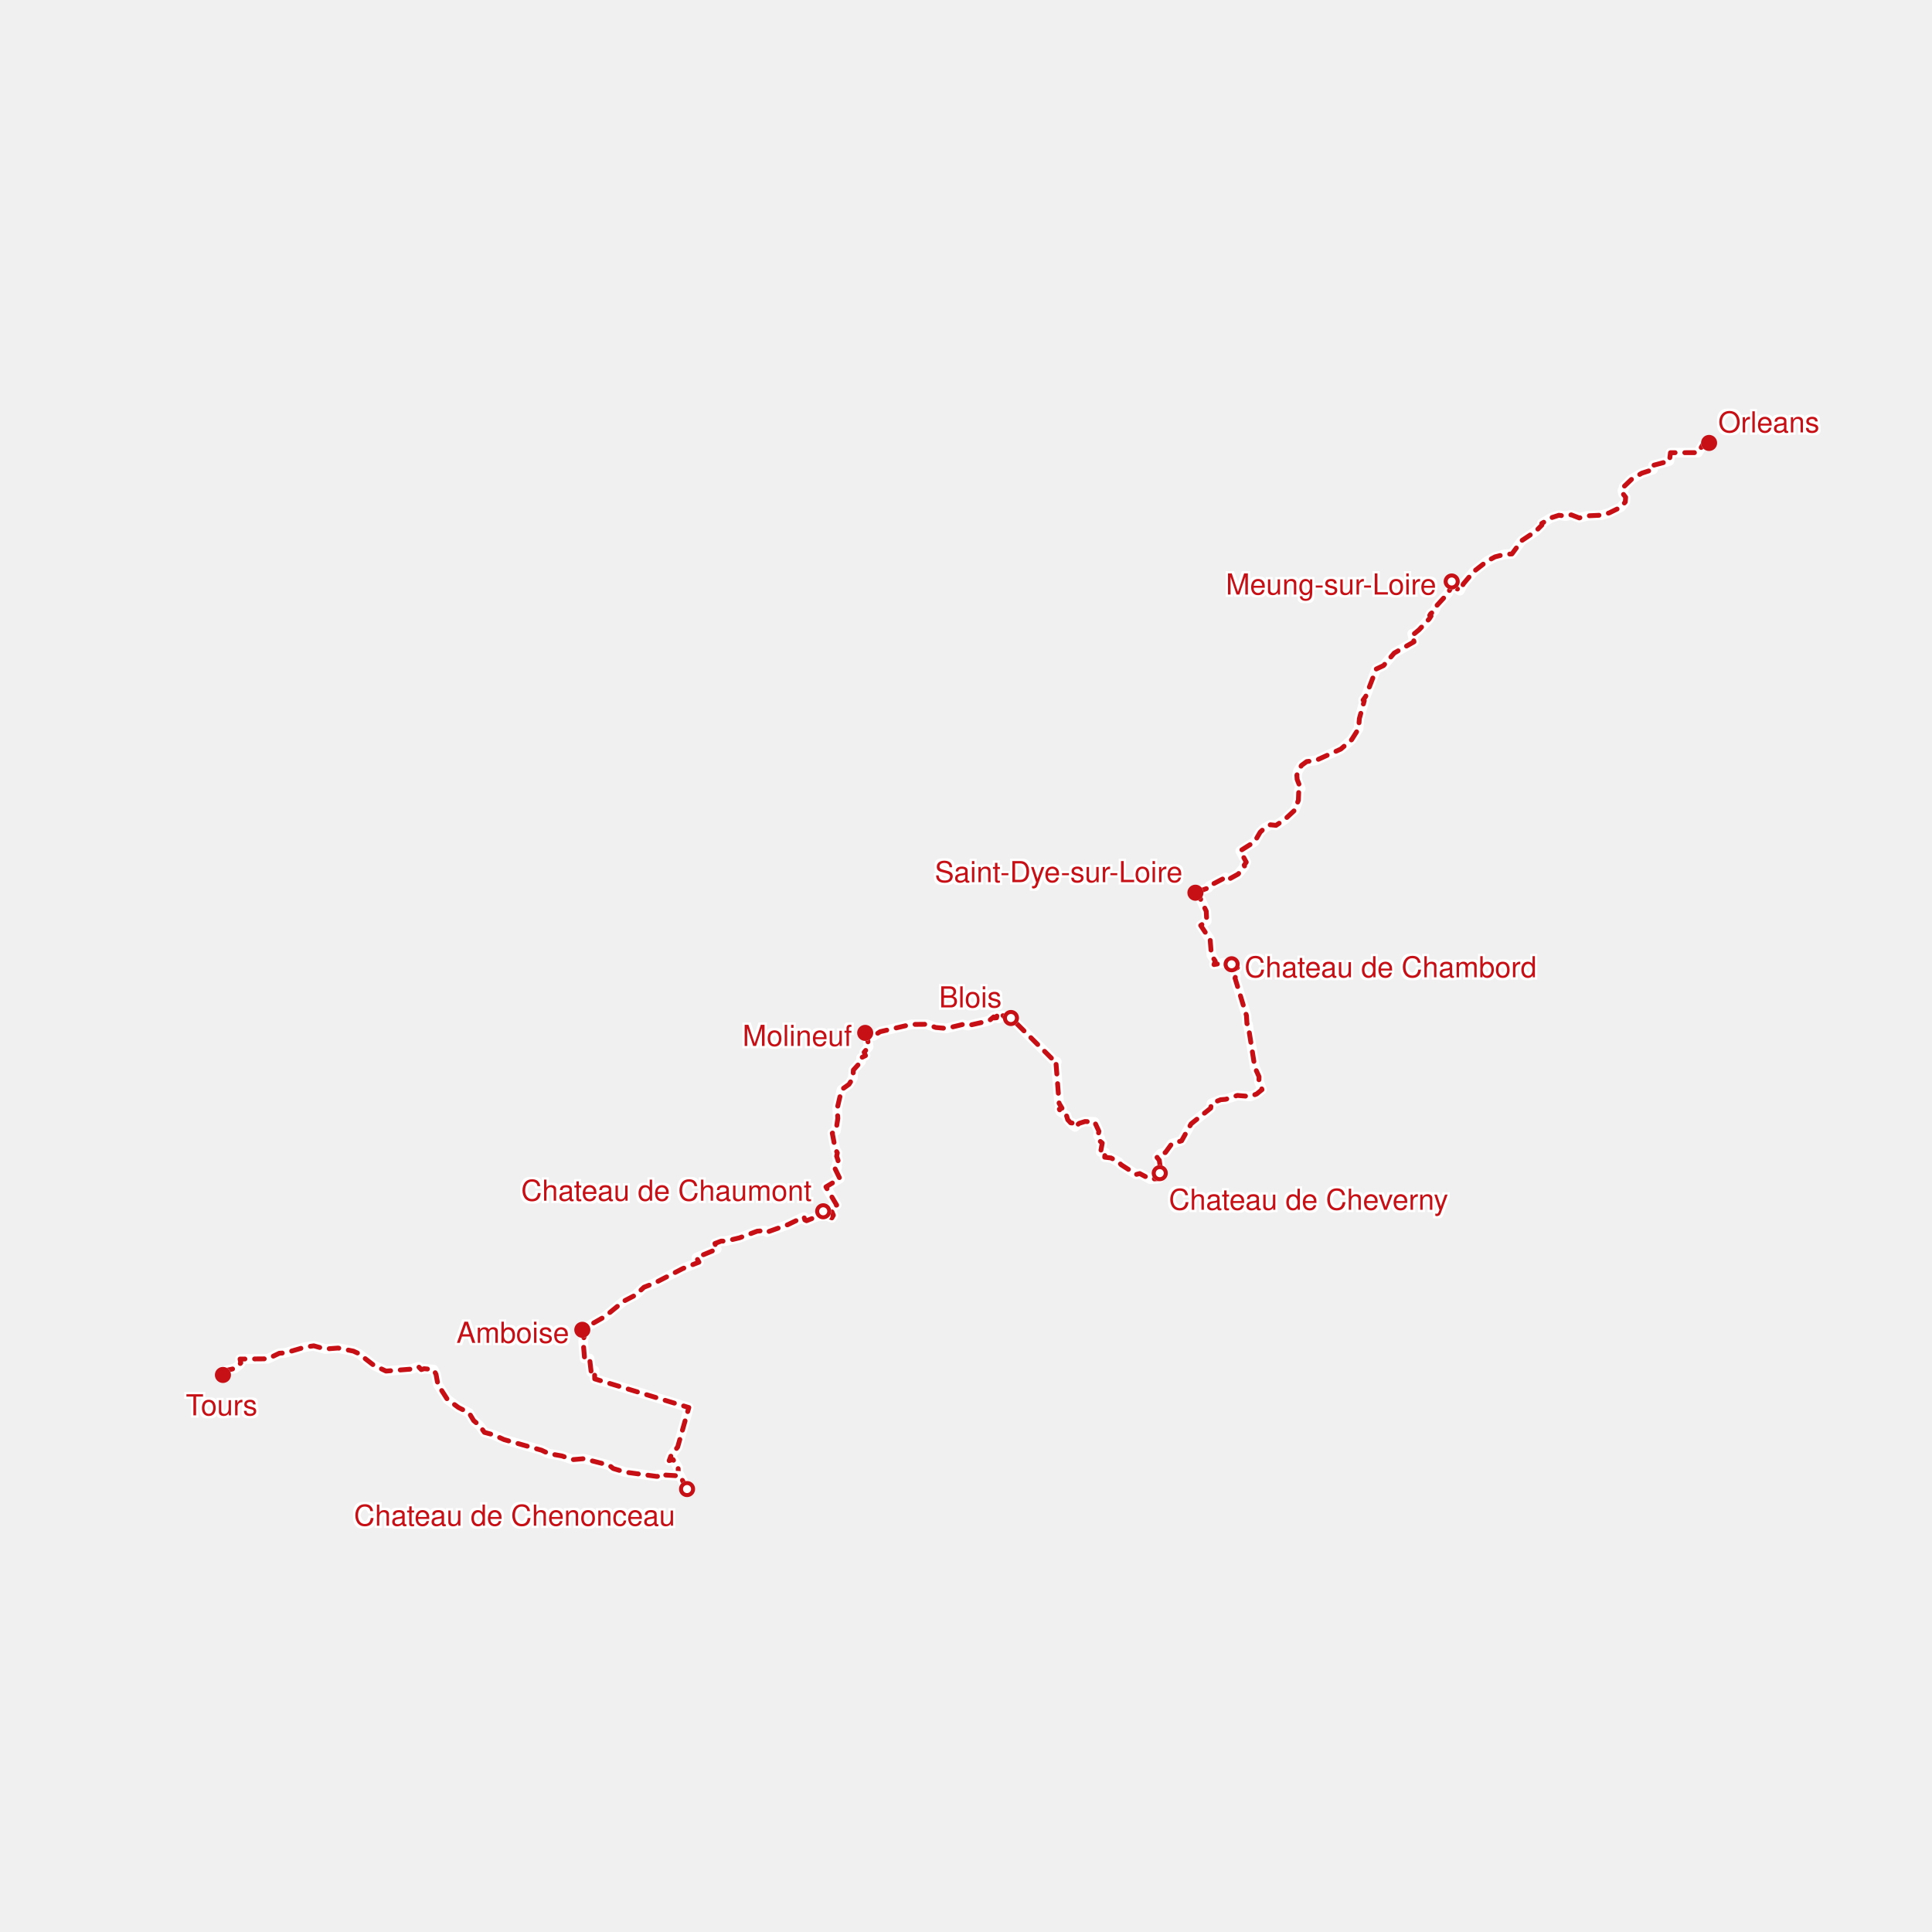
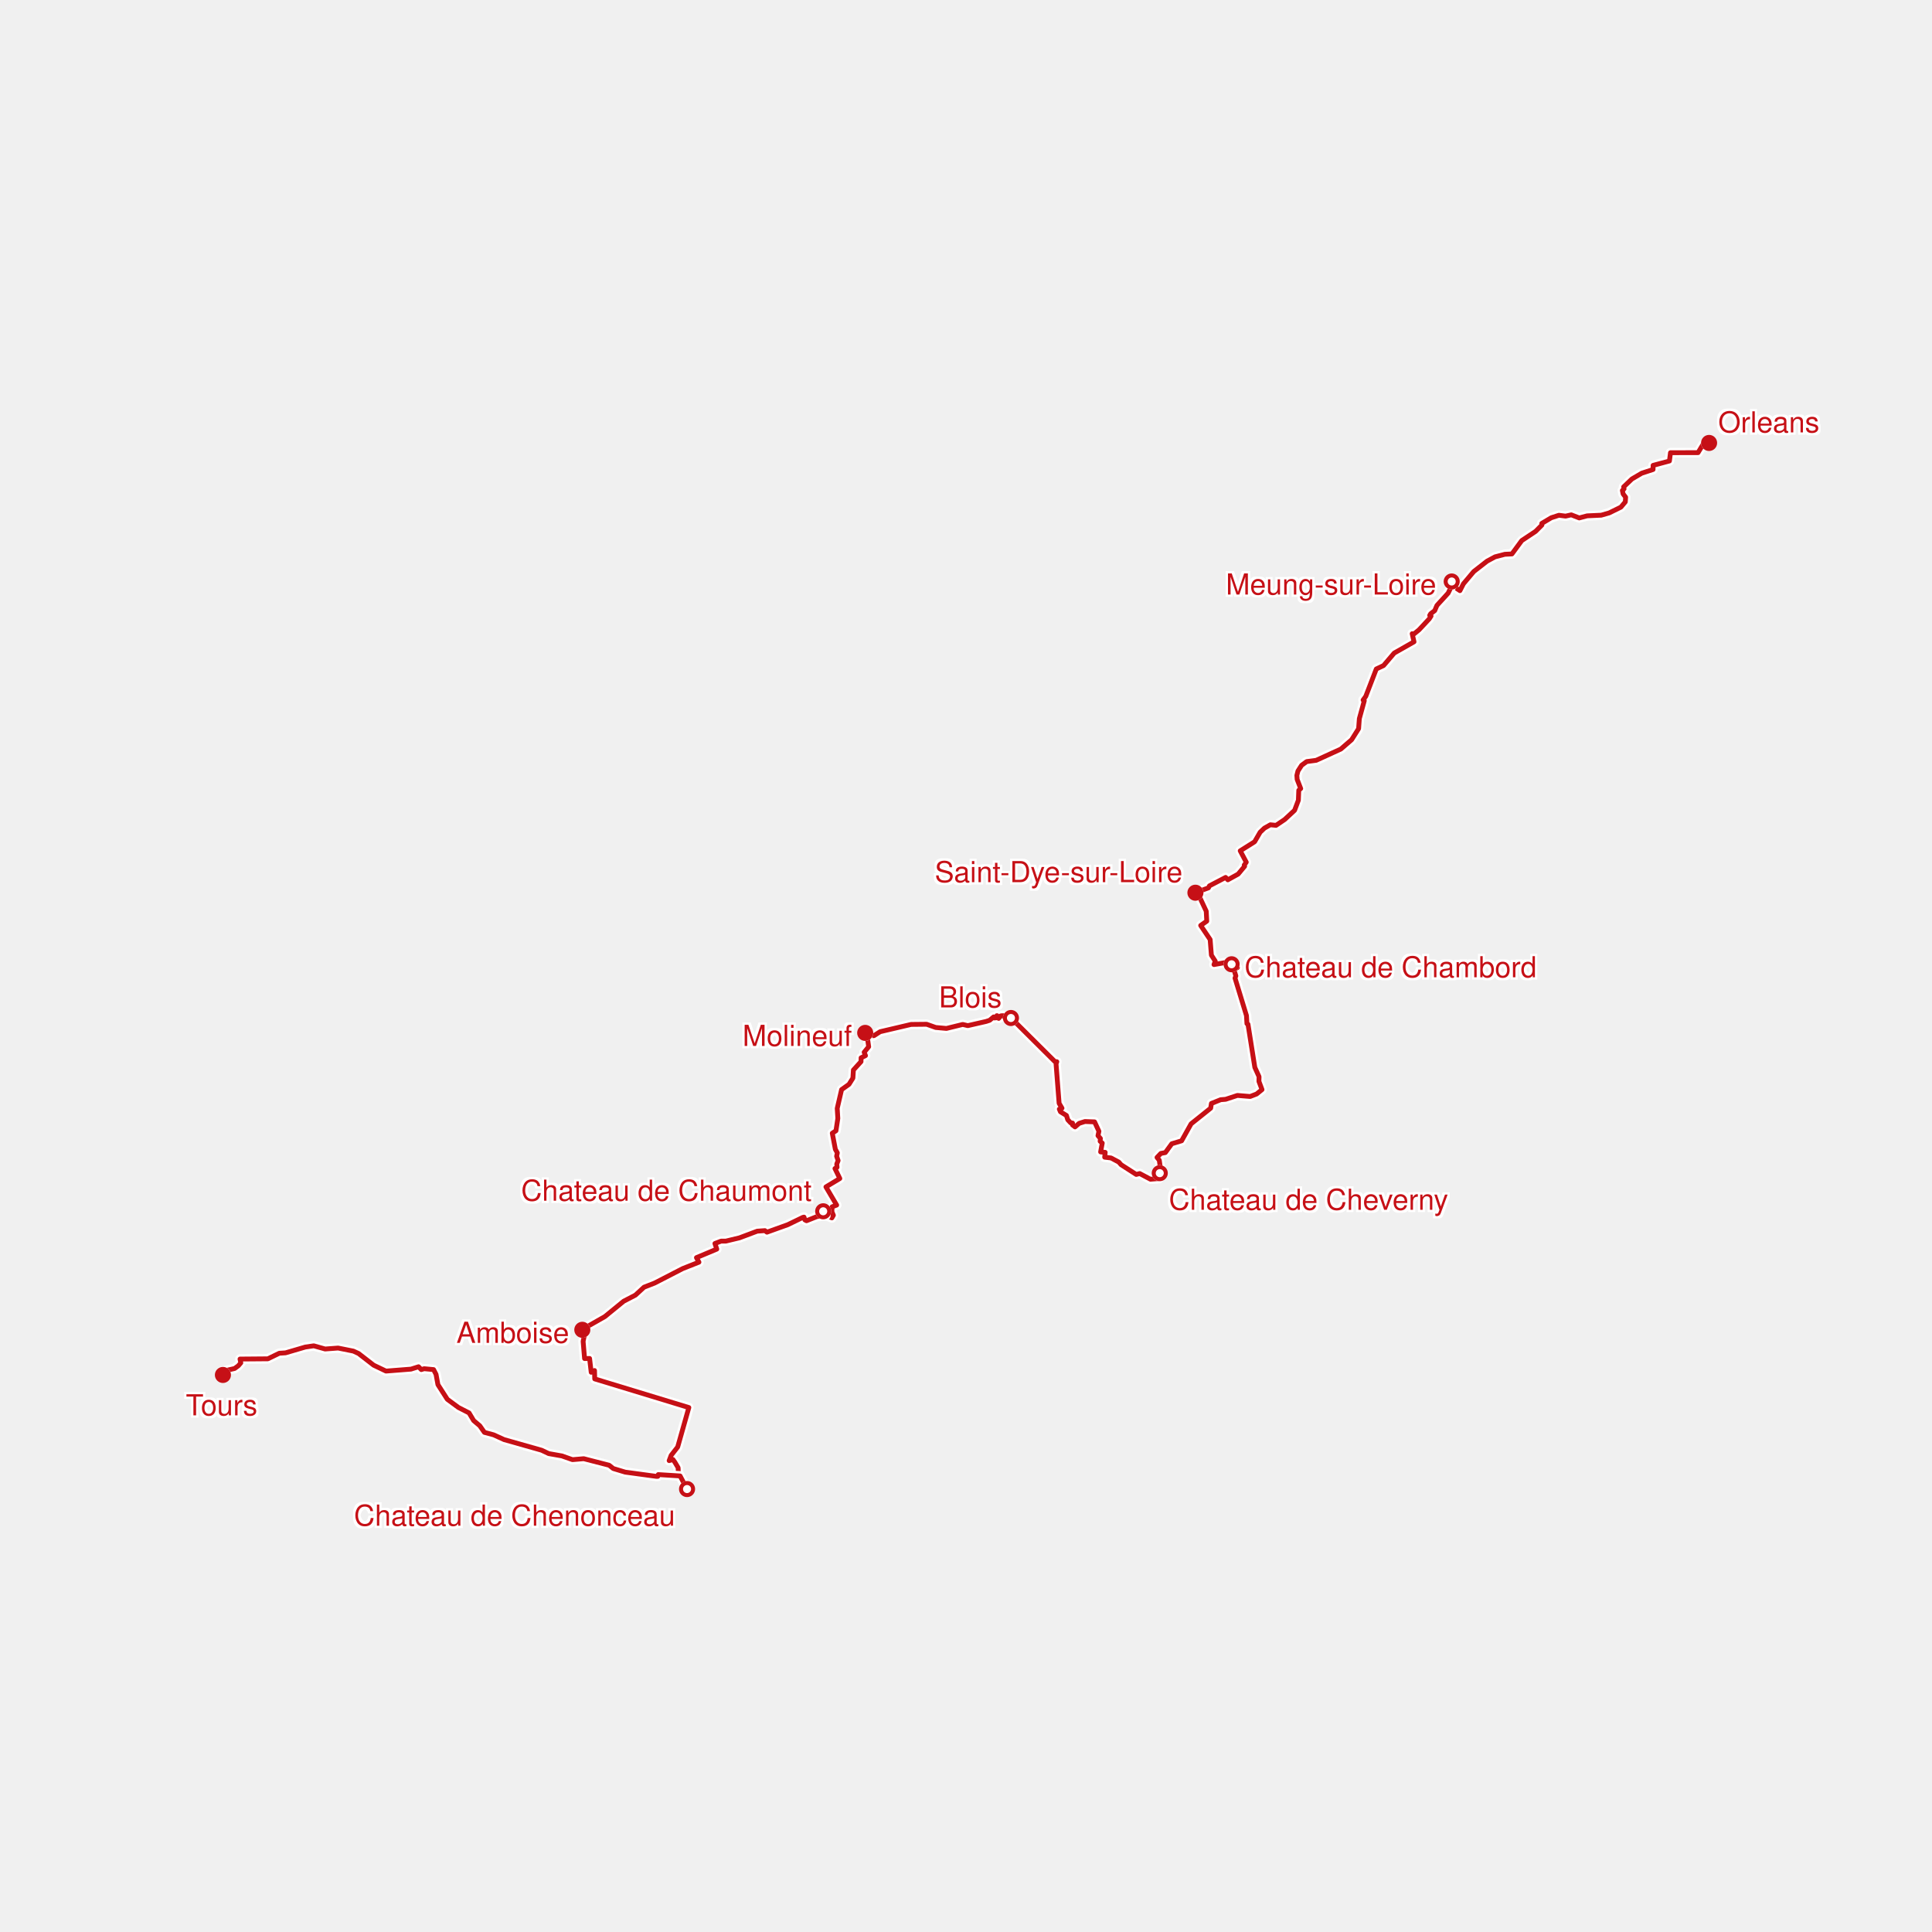
<svg xmlns="http://www.w3.org/2000/svg" version="1.1" viewBox="0 0 1200 1200">
  <style>
    .lineBackground {
      fill: none;
      stroke-width: 6;
      stroke: #FFFFFF;
      stroke-linejoin: round;
      stroke-linecap: round;
    }
  </style>
  <style>
    .line {
      fill: none;
      stroke-width: 3;
      stroke: #C61016;
      stroke-linejoin: round;
-       stroke-dasharray: 6 6;
      stroke-linecap: round;
    }
  </style>
  <style>
    .flying {
      stroke-dasharray: 2 8;
    }
  </style>
  <style>
    .ferry {
-       stroke-dasharray: 2 12;
+       stroke-dasharray: 2 8;
    }
  </style>
  <style>
    .stage {
      r: 5;
      fill: #C61016;
    }
  </style>
  <style>
    .home {
      fill: #C61016;
    }
  </style>
  <style>
    .partialAttendance {
      opacity: 0.5;
    }
  </style>
  <style>
    .dayStop {
      r: 3.75;
      fill: none;
      stroke: #C61016;
      stroke-width: 2.5;
    }
  </style>
  <defs>
    <filter id="whiteOutlineEffect" width="200%" height="200%" x="-50%" y="-50%" color-interpolation-filters="sRGB">
      <feMorphology id="SvgjsFeMorphology1036" result="SvgjsFeMorphology1036" in="SourceAlpha" radius="1" operator="dilate" />
      <feColorMatrix id="SvgjsFeColorMatrix1037" result="SvgjsFeColorMatrix1037" in="SvgjsFeMorphology1036" values="-1 0 0 0 1 0 -1 0 0 1 0 0 -1 0 1 0 0 0 1 0" type="matrix" />
      <feMerge id="SvgjsFeMerge1038" result="SvgjsFeMerge1038" in="SourceGraphic">
        <feMergeNode id="SvgjsFeMergeNode1039" result="SvgjsFeMergeNode1039" in="SvgjsFeColorMatrix1037" />
        <feMergeNode id="SvgjsFeMergeNode1040" result="SvgjsFeMergeNode1040" in="SourceGraphic" />
      </feMerge>
    </filter>
    <mask id="SvgjsMask1041">
      <rect width="1200" height="1200" x="0" y="0" fill="white" />
      <circle r="5" cx="1061.538" cy="275.123" fill="black" />
      <circle r="5" cx="901.677" cy="361.171" fill="black" />
      <circle r="5" cx="742.499" cy="554.487" fill="black" />
      <circle r="5" cx="764.971" cy="598.924" fill="black" />
      <circle r="5" cx="720.347" cy="728.67" fill="black" />
      <circle r="5" cx="627.918" cy="632.3" fill="black" />
      <circle r="5" cx="537.395" cy="641.549" fill="black" />
      <circle r="5" cx="511.305" cy="752.353" fill="black" />
      <circle r="5" cx="361.689" cy="825.966" fill="black" />
      <circle r="5" cx="426.738" cy="924.877" fill="black" />
      <circle r="5" cx="138.462" cy="854.001" fill="black" />
    </mask>
  </defs>
  <style>
    .label {
-       font-family: Helvetica;
+       font-family: Helvetica Neue, Helvetica, sans-serif;
      font-size: 18px;
      fill: #C61016;
      filter: url(#whiteOutlineEffect);
    }
  </style>
  <style>
    .labelRect {
      display: none;
    }
  </style>
  <style>
    .elevationMarker {
      fill: #C61016;
    }
  </style>
  <path d="M1061.538 275.127L1057.593 276.324L1054.692 281.148L1037.561 281.182L1036.925 286.321L1026.77 289.054L1026.755 291.607L1019.727 293.911L1013.63 297.49L1008.473 302.414L1008.73 303.644L1007.693 304.649L1008.14 306.783L1009.715 308.838L1009.503 311.728L1006.769 315.002L999.483 318.581L994.576 319.992L985.791 320.398L980.891 321.696L975.953 319.777L972.409 320.568L968.267 320.037L963.518 321.584L957.619 325.105L957.71 326.11L953.749 330.071L945.184 335.771L939.087 344.065L934.687 344.279L928.606 345.87L923.638 348.544L915.375 354.986L908.984 362.578L906.787 366.864L902.16 363.774L901.698 361.168 " class="lineBackground" />
  <path d="M1061.538 275.127L1057.593 276.324L1054.692 281.148L1037.561 281.182L1036.925 286.321L1026.77 289.054L1026.755 291.607L1019.727 293.911L1013.63 297.49L1008.473 302.414L1008.73 303.644L1007.693 304.649L1008.14 306.783L1009.715 308.838L1009.503 311.728L1006.769 315.002L999.483 318.581L994.576 319.992L985.791 320.398L980.891 321.696L975.953 319.777L972.409 320.568L968.267 320.037L963.518 321.584L957.619 325.105L957.71 326.11L953.749 330.071L945.184 335.771L939.087 344.065L934.687 344.279L928.606 345.87L923.638 348.544L915.375 354.986L908.984 362.578L906.787 366.864L902.16 363.774L901.698 361.168 " class="line bicycling" mask="url(#SvgjsMask1041)" />
  <path d="M901.698 361.168L901.925 363.322L899.464 368.409L892.504 376.033L891.126 379.27L888.627 381.187L888.021 382.202L888.847 382.653L887.718 384.4L881.364 391.211L878.206 393.781L877.131 393.601L878.267 398.64L865.983 405.618L859.364 413.383L854.85 415.513L848.307 432.494L846.649 434.804L847.391 435.209L844.316 446.35L843.854 452.59L839.522 459.46L832.82 465.259L817.499 472.251L811.6 473.028L808.449 475.347L806.185 478.871L805.503 481.607L805.685 484.106L807.897 489.801L806.692 490.848L806.45 497.038L804.087 503.306L797.938 509.011L792.568 512.645L789.039 512.285L785.351 514.378L782.708 516.887L779.255 522.838L770.326 528.462L774.075 535.526L772.81 537.325L773.067 538.067L769.023 542.926L762.616 546.468L761.253 544.983L751.204 550.223L750.59 551.471L742.479 554.44 " class="lineBackground" />
  <path d="M901.698 361.168L901.925 363.322L899.464 368.409L892.504 376.033L891.126 379.27L888.627 381.187L888.021 382.202L888.847 382.653L887.718 384.4L881.364 391.211L878.206 393.781L877.131 393.601L878.267 398.64L865.983 405.618L859.364 413.383L854.85 415.513L848.307 432.494L846.649 434.804L847.391 435.209L844.316 446.35L843.854 452.59L839.522 459.46L832.82 465.259L817.499 472.251L811.6 473.028L808.449 475.347L806.185 478.871L805.503 481.607L805.685 484.106L807.897 489.801L806.692 490.848L806.45 497.038L804.087 503.306L797.938 509.011L792.568 512.645L789.039 512.285L785.351 514.378L782.708 516.887L779.255 522.838L770.326 528.462L774.075 535.526L772.81 537.325L773.067 538.067L769.023 542.926L762.616 546.468L761.253 544.983L751.204 550.223L750.59 551.471L742.479 554.44 " class="line bicycling" mask="url(#SvgjsMask1041)" />
  <path d="M742.479 554.44L743.774 554.361L749.219 565.974L749.538 572.145L745.766 574.82L751.643 583.574L752.415 593.26L754.816 596.99L754.036 599.114L761.564 597.766L765.002 599.743L765.684 599.192L764.987 598.878 " class="lineBackground" />
  <path d="M742.479 554.44L743.774 554.361L749.219 565.974L749.538 572.145L745.766 574.82L751.643 583.574L752.415 593.26L754.816 596.99L754.036 599.114L761.564 597.766L765.002 599.743L765.684 599.192L764.987 598.878 " class="line bicycling" mask="url(#SvgjsMask1041)" />
  <path d="M764.987 598.878L767.032 600.743L768.569 601.024L766.358 602.057L767.615 606.146L767.092 607.528L774.203 630.809L774.499 635.806L775.142 636.154L779.399 662.97L782.019 668.76L781.936 671.644L783.859 676.772L780.504 679.498L776.498 681.046L768.569 680.395L761.261 682.796L758.171 683.054L752.43 685.354L751.976 688.304L739.814 698.029L733.922 708.571L727.818 710.41L723.826 715.882L721.009 716.42L718.646 718.909L720.063 720.669L721.327 729.705L720.32 728.842 " class="lineBackground" />
  <path d="M764.987 598.878L767.032 600.743L768.569 601.024L766.358 602.057L767.615 606.146L767.092 607.528L774.203 630.809L774.499 635.806L775.142 636.154L779.399 662.97L782.019 668.76L781.936 671.644L783.859 676.772L780.504 679.498L776.498 681.046L768.569 680.395L761.261 682.796L758.171 683.054L752.43 685.354L751.976 688.304L739.814 698.029L733.922 708.571L727.818 710.41L723.826 715.882L721.009 716.42L718.646 718.909L720.063 720.669L721.327 729.705L720.32 728.842 " class="line bicycling" mask="url(#SvgjsMask1041)" />
  <path d="M720.32 728.842L719.729 732.036L714.58 732.451L707.885 728.909L705.742 729.469L696.305 723.405L694.882 721.779L690.05 719.223L686.135 718.752L686.453 715.747L683.62 715.478L684.628 709.973L683.31 708.862L683.484 707.113L681.985 705.375L682.56 702.661L679.856 696.818L673.881 696.594L670.269 697.738L667.717 699.936L666.141 698.724L666.164 697.558L665.013 697.423L663.211 695.506L662.385 692.836L658.659 690.548L657.97 688.899L659.621 688.316L657.834 685.287L655.933 660.759L656.402 659.446L655.228 659.379L627.957 632.258 " class="lineBackground" />
  <path d="M720.32 728.842L719.729 732.036L714.58 732.451L707.885 728.909L705.742 729.469L696.305 723.405L694.882 721.779L690.05 719.223L686.135 718.752L686.453 715.747L683.62 715.478L684.628 709.973L683.31 708.862L683.484 707.113L681.985 705.375L682.56 702.661L679.856 696.818L673.881 696.594L670.269 697.738L667.717 699.936L666.141 698.724L666.164 697.558L665.013 697.423L663.211 695.506L662.385 692.836L658.659 690.548L657.97 688.899L659.621 688.316L657.834 685.287L655.933 660.759L656.402 659.446L655.228 659.379L627.957 632.258 " class="line bicycling" mask="url(#SvgjsMask1041)" />
  <path d="M627.957 632.258L626.496 630.82L623.709 631.55L622.921 630.663L621.626 630.91L620.293 632.549L619.225 630.742L618.983 632.145L617.574 632.269L617.188 631.618L614.689 633.717L612.5 634.436L601.118 637.041L597.967 636.3L587.842 638.781L581.193 638.186L575.558 636.187L565.918 636.288L546.689 640.802L542.418 643.518L538.904 643.182L537.374 641.565 " class="lineBackground" />
  <path d="M627.957 632.258L626.496 630.82L623.709 631.55L622.921 630.663L621.626 630.91L620.293 632.549L619.225 630.742L618.983 632.145L617.574 632.269L617.188 631.618L614.689 633.717L612.5 634.436L601.118 637.041L597.967 636.3L587.842 638.781L581.193 638.186L575.558 636.187L565.918 636.288L546.689 640.802L542.418 643.518L538.904 643.182L537.374 641.565 " class="line bicycling" mask="url(#SvgjsMask1041)" />
  <path d="M537.374 641.565L538.548 643.013L539.548 650.141L536.746 653.576L537.571 655.664L534.83 657.022L534.799 659.39L530.059 664.597L529.756 669.624L527.332 673.495L522.72 676.783L520.017 688.439L520.388 694.676L519.236 702.325L516.949 703.85L518.85 713.83L520.085 716.061L519.645 718.147L520.569 720.849L519.714 723.035L519.91 725.008L518.615 725.792L521.63 732.003L513.004 737.204L519.668 748.5L516.821 749.587L516.699 752.568L517.623 754.82L516.699 756.456L513.284 755.022L511.444 752.4 " class="lineBackground" />
  <path d="M537.374 641.565L538.548 643.013L539.548 650.141L536.746 653.576L537.571 655.664L534.83 657.022L534.799 659.39L530.059 664.597L529.756 669.624L527.332 673.495L522.72 676.783L520.017 688.439L520.388 694.676L519.236 702.325L516.949 703.85L518.85 713.83L520.085 716.061L519.645 718.147L520.569 720.849L519.714 723.035L519.91 725.008L518.615 725.792L521.63 732.003L513.004 737.204L519.668 748.5L516.821 749.587L516.699 752.568L517.623 754.82L516.699 756.456L513.284 755.022L511.444 752.4 " class="line bicycling" mask="url(#SvgjsMask1041)" />
  <path d="M511.444 752.4L512.92 755.067L507.543 755.593L500.947 758.226L499.917 757.7L499.38 755.974L498.607 756.165L489.3 760.68L476.365 765.329L475.1 764.366L470.329 764.702L459.279 768.847L450.797 770.886L447.897 770.886L444.05 772.353L445.208 775.848L432.584 781.134L434.129 783.957L424.019 787.955L406.608 796.924L400.004 799.51L394.672 804.414L387.372 808.209L375.671 817.769L361.138 826.017L361.827 826.084 " class="lineBackground" />
  <path d="M511.444 752.4L512.92 755.067L507.543 755.593L500.947 758.226L499.917 757.7L499.38 755.974L498.607 756.165L489.3 760.68L476.365 765.329L475.1 764.366L470.329 764.702L459.279 768.847L450.797 770.886L447.897 770.886L444.05 772.353L445.208 775.848L432.584 781.134L434.129 783.957L424.019 787.955L406.608 796.924L400.004 799.51L394.672 804.414L387.372 808.209L375.671 817.769L361.138 826.017L361.827 826.084 " class="line bicycling" mask="url(#SvgjsMask1041)" />
  <path d="M361.827 826.084L363.486 826.778L362.191 833.157L363.092 843.82L366.205 843.775L367.204 852.345L369.272 851.259L369.393 856.461L427.858 874.254L420.921 898.749L416.877 903.924L415.628 907.221L417.983 906.517L419.157 908.182L421.201 911.624L421.315 914.653L426.677 924.754 " class="lineBackground" />
  <path d="M361.827 826.084L363.486 826.778L362.191 833.157L363.092 843.82L366.205 843.775L367.204 852.345L369.272 851.259L369.393 856.461L427.858 874.254L420.921 898.749L416.877 903.924L415.628 907.221L417.983 906.517L419.157 908.182L421.201 911.624L421.315 914.653L426.677 924.754 " class="line bicycling" mask="url(#SvgjsMask1041)" />
  <path d="M426.677 924.754L422.421 916.742L408.857 915.893L408.577 916.988L407.797 917.011L388.349 914.373L380.897 912.127L378.36 910.093L362.562 906.025L355.587 906.618L348.968 904.293L340.804 902.851L336.389 900.761L313.109 894.166L306.566 891.193L300.871 889.673L298.001 885.57L294.191 882.35L291.344 877.587L284.732 874.21L277.833 869.122L272.002 860.018L270.835 853.642L269.306 850.678L263.421 850.13L261.679 850.678L259.968 848.91L255.28 850.387L239.74 851.606L232.091 847.948L222.708 840.687L219.497 839.199L209.985 837.297L201.935 837.89L194.899 835.91L189.651 836.67L177.367 840.273L173.482 840.531L166.356 843.988L149.074 844.133L149.566 846.505L148.013 848.317L145.726 849.995L137.388 851.919L138.464 854 " class="lineBackground" />
  <path d="M426.677 924.754L422.421 916.742L408.857 915.893L408.577 916.988L407.797 917.011L388.349 914.373L380.897 912.127L378.36 910.093L362.562 906.025L355.587 906.618L348.968 904.293L340.804 902.851L336.389 900.761L313.109 894.166L306.566 891.193L300.871 889.673L298.001 885.57L294.191 882.35L291.344 877.587L284.732 874.21L277.833 869.122L272.002 860.018L270.835 853.642L269.306 850.678L263.421 850.13L261.679 850.678L259.968 848.91L255.28 850.387L239.74 851.606L232.091 847.948L222.708 840.687L219.497 839.199L209.985 837.297L201.935 837.89L194.899 835.91L189.651 836.67L177.367 840.273L173.482 840.531L166.356 843.988L149.074 844.133L149.566 846.505L148.013 848.317L145.726 849.995L137.388 851.919L138.464 854 " class="line bicycling" mask="url(#SvgjsMask1041)" />
  <circle r="5" cx="1061.538" cy="275.123" class="stage" />
  <circle r="5" cx="901.677" cy="361.171" class="stage dayStop" />
  <circle r="5" cx="742.499" cy="554.487" class="stage" />
  <circle r="5" cx="764.971" cy="598.924" class="stage dayStop" />
  <circle r="5" cx="720.347" cy="728.67" class="stage dayStop" />
  <circle r="5" cx="627.918" cy="632.3" class="stage dayStop" />
  <circle r="5" cx="537.395" cy="641.549" class="stage" />
  <circle r="5" cx="511.305" cy="752.353" class="stage dayStop" />
  <circle r="5" cx="361.689" cy="825.966" class="stage" />
  <circle r="5" cx="426.738" cy="924.877" class="stage dayStop" />
  <circle r="5" cx="138.462" cy="854.001" class="stage" />
  <rect width="39.06" height="18" x="583.201" y="610.443" opacity="0.2" fill="green" class="labelRect" />
  <text x="583.201" y="625.745" class="label">
    <tspan dy="0" x="583.201">Blois</tspan>
  </text>
  <rect width="156.24" height="18" x="580.602" y="532.63" opacity="0.2" fill="green" class="labelRect" />
  <text x="580.602" y="547.932" class="label">
    <tspan dy="0" x="580.602">Saint-Dye-sur-Loire</tspan>
  </text>
  <rect width="201.24" height="18" x="219.841" y="932.334" opacity="0.2" fill="green" class="labelRect" />
  <text x="219.841" y="947.635" class="label">
    <tspan dy="0" x="219.841">Chateau de Chenonceau</tspan>
  </text>
  <rect width="175.86" height="18" x="726.004" y="736.127" opacity="0.2" fill="green" class="labelRect" />
  <text x="726.004" y="751.428" class="label">
    <tspan dy="0" x="726.004">Chateau de Cheverny</tspan>
  </text>
  <rect width="182.88" height="18" x="772.971" y="591.724" opacity="0.2" fill="green" class="labelRect" />
  <text x="772.971" y="607.026" class="label">
    <tspan dy="0" x="772.971">Chateau de Chambord</tspan>
  </text>
  <rect width="70.2" height="18" x="283.489" y="818.766" opacity="0.2" fill="green" class="labelRect" />
  <text x="283.489" y="834.067" class="label">
    <tspan dy="0" x="283.489">Amboise</tspan>
  </text>
  <rect width="132.3" height="18" x="761.377" y="353.971" opacity="0.2" fill="green" class="labelRect" />
  <text x="761.377" y="369.273" class="label">
    <tspan dy="0" x="761.377">Meung-sur-Loire</tspan>
  </text>
  <rect width="181.98" height="18" x="323.668" y="730.496" opacity="0.2" fill="green" class="labelRect" />
  <text x="323.668" y="745.797" class="label">
    <tspan dy="0" x="323.668">Chateau de Chaumont</tspan>
  </text>
  <rect width="46.08" height="18" x="115.422" y="863.801" opacity="0.2" fill="green" class="labelRect" />
  <text x="115.422" y="879.103" class="label">
    <tspan dy="0" x="115.422">Tours</tspan>
  </text>
  <rect width="63.18" height="18" x="1067.195" y="253.266" opacity="0.2" fill="green" class="labelRect" />
  <text x="1067.195" y="268.568" class="label">
    <tspan dy="0" x="1067.195">Orleans</tspan>
  </text>
  <rect width="68.22" height="18" x="461.175" y="634.349" opacity="0.2" fill="green" class="labelRect" />
  <text x="461.175" y="649.651" class="label">
    <tspan dy="0" x="461.175">Molineuf</tspan>
  </text>
</svg>
